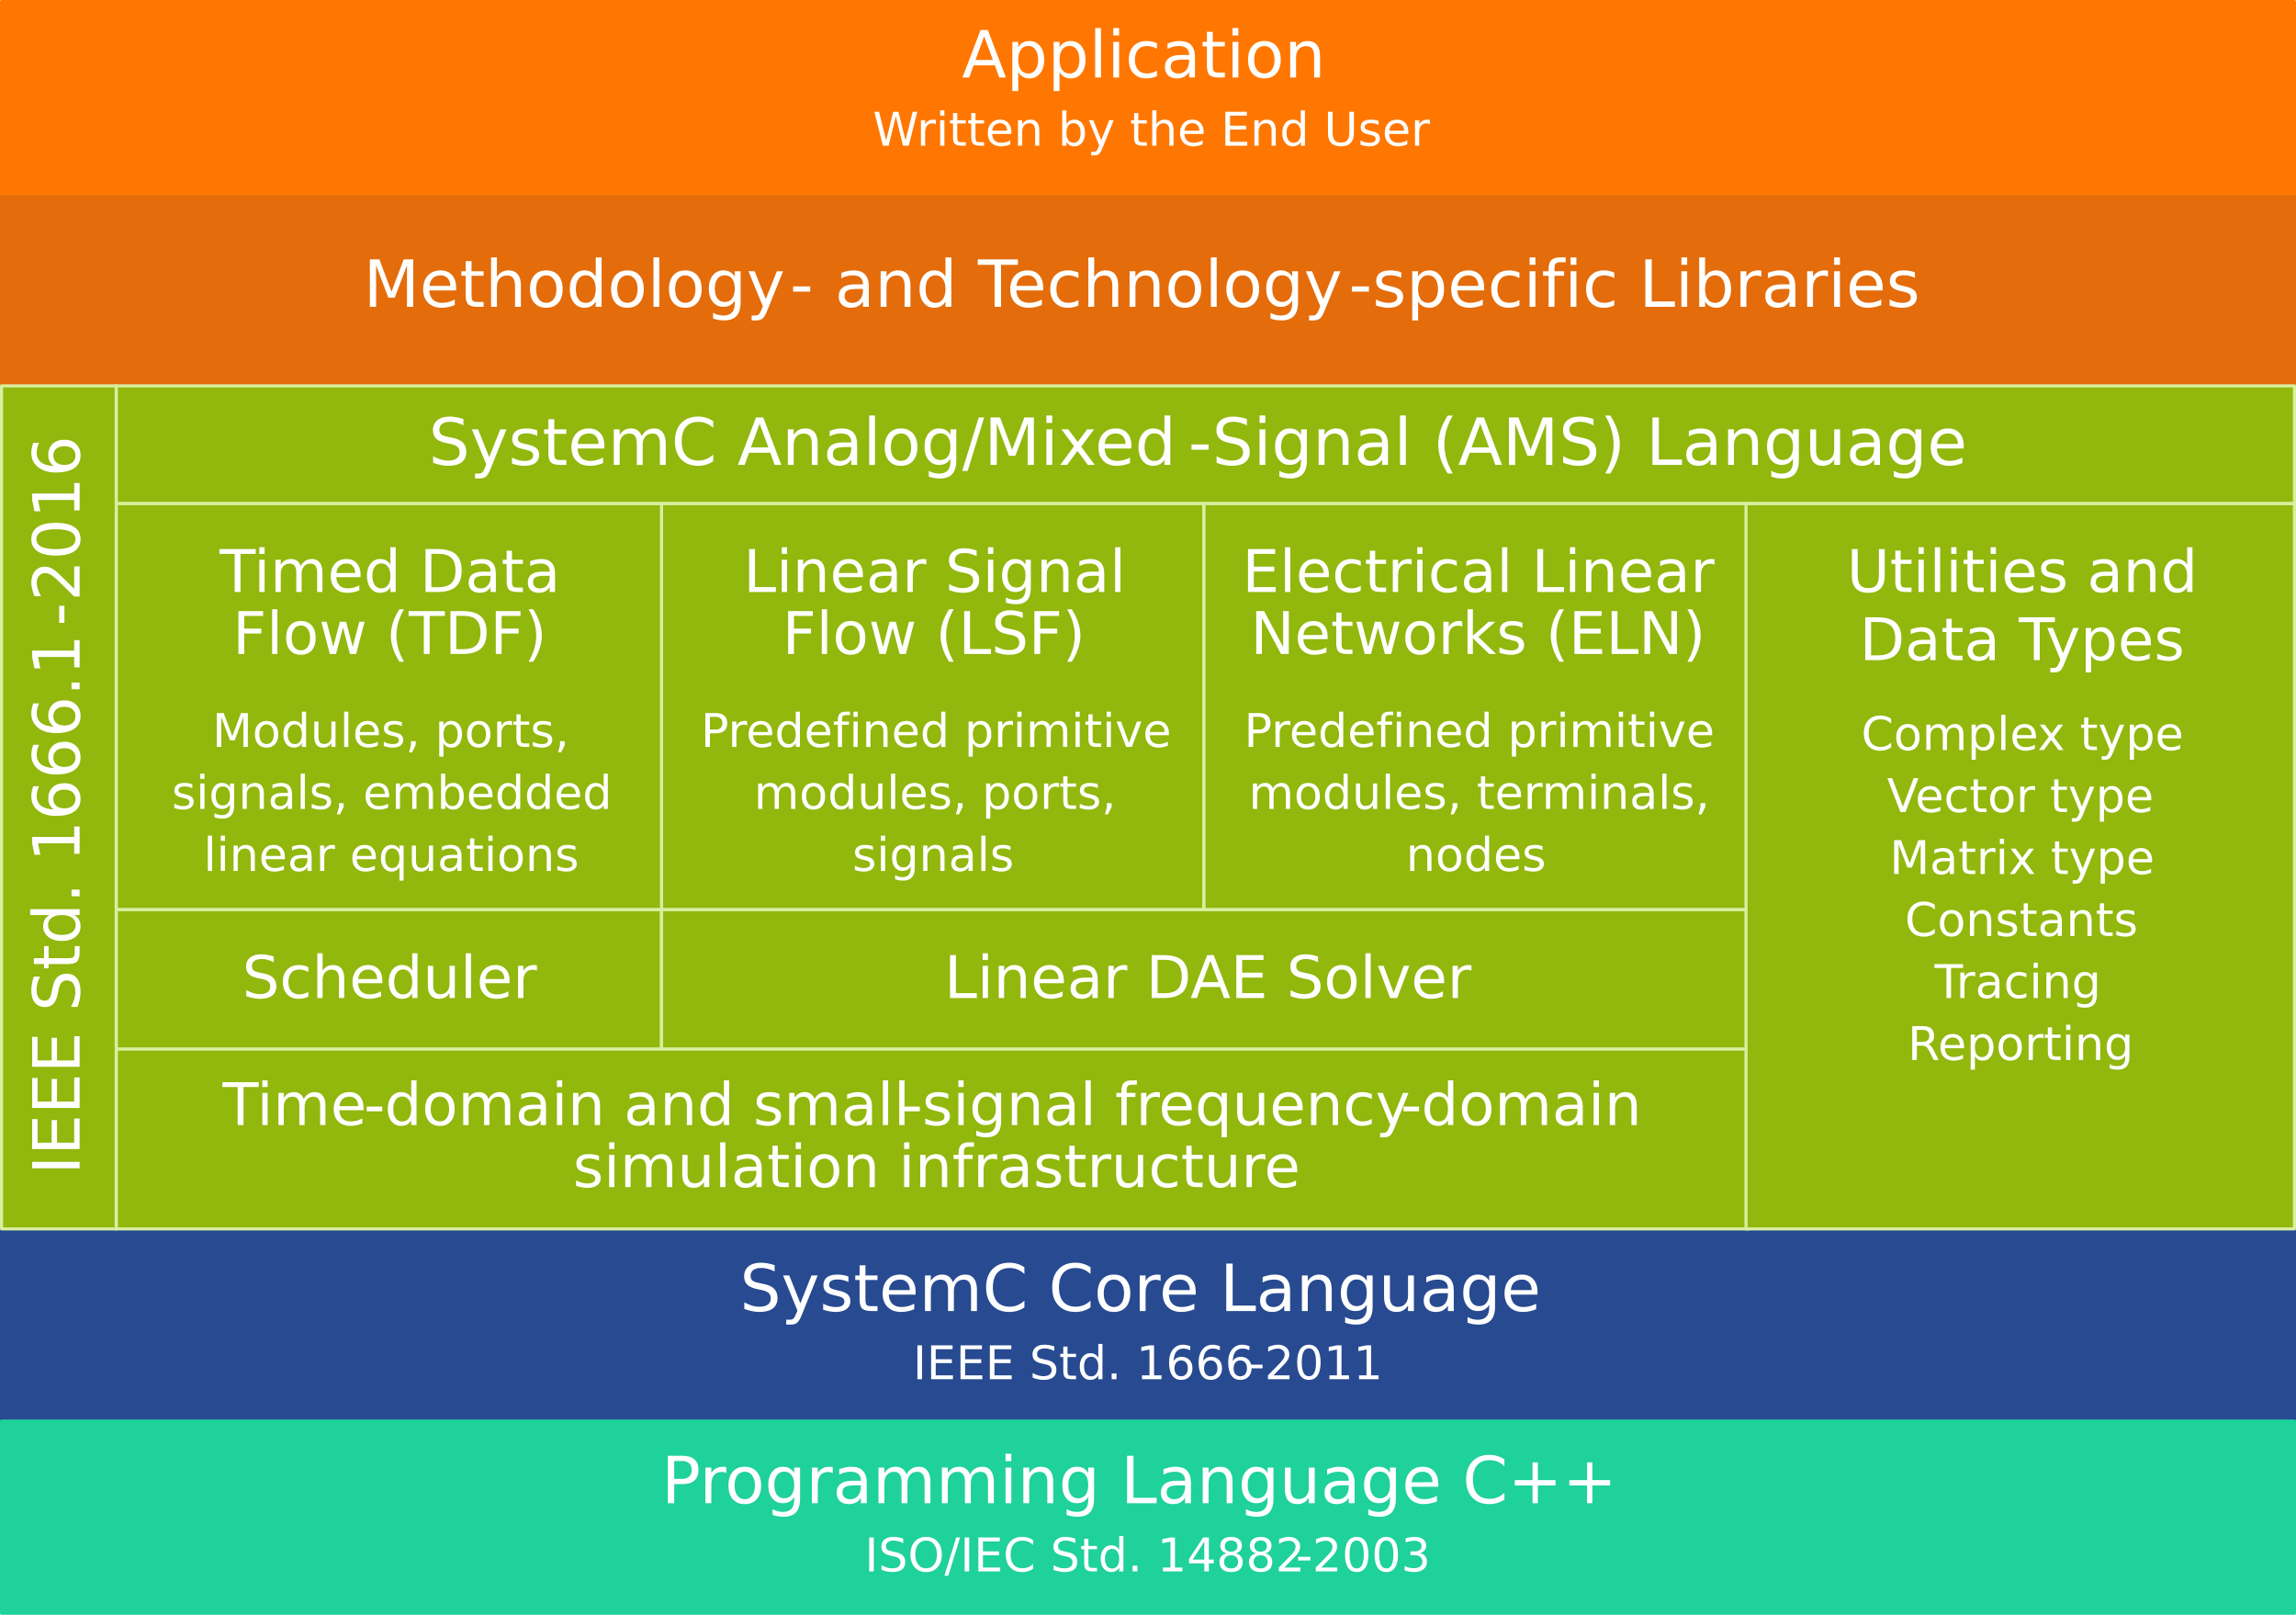
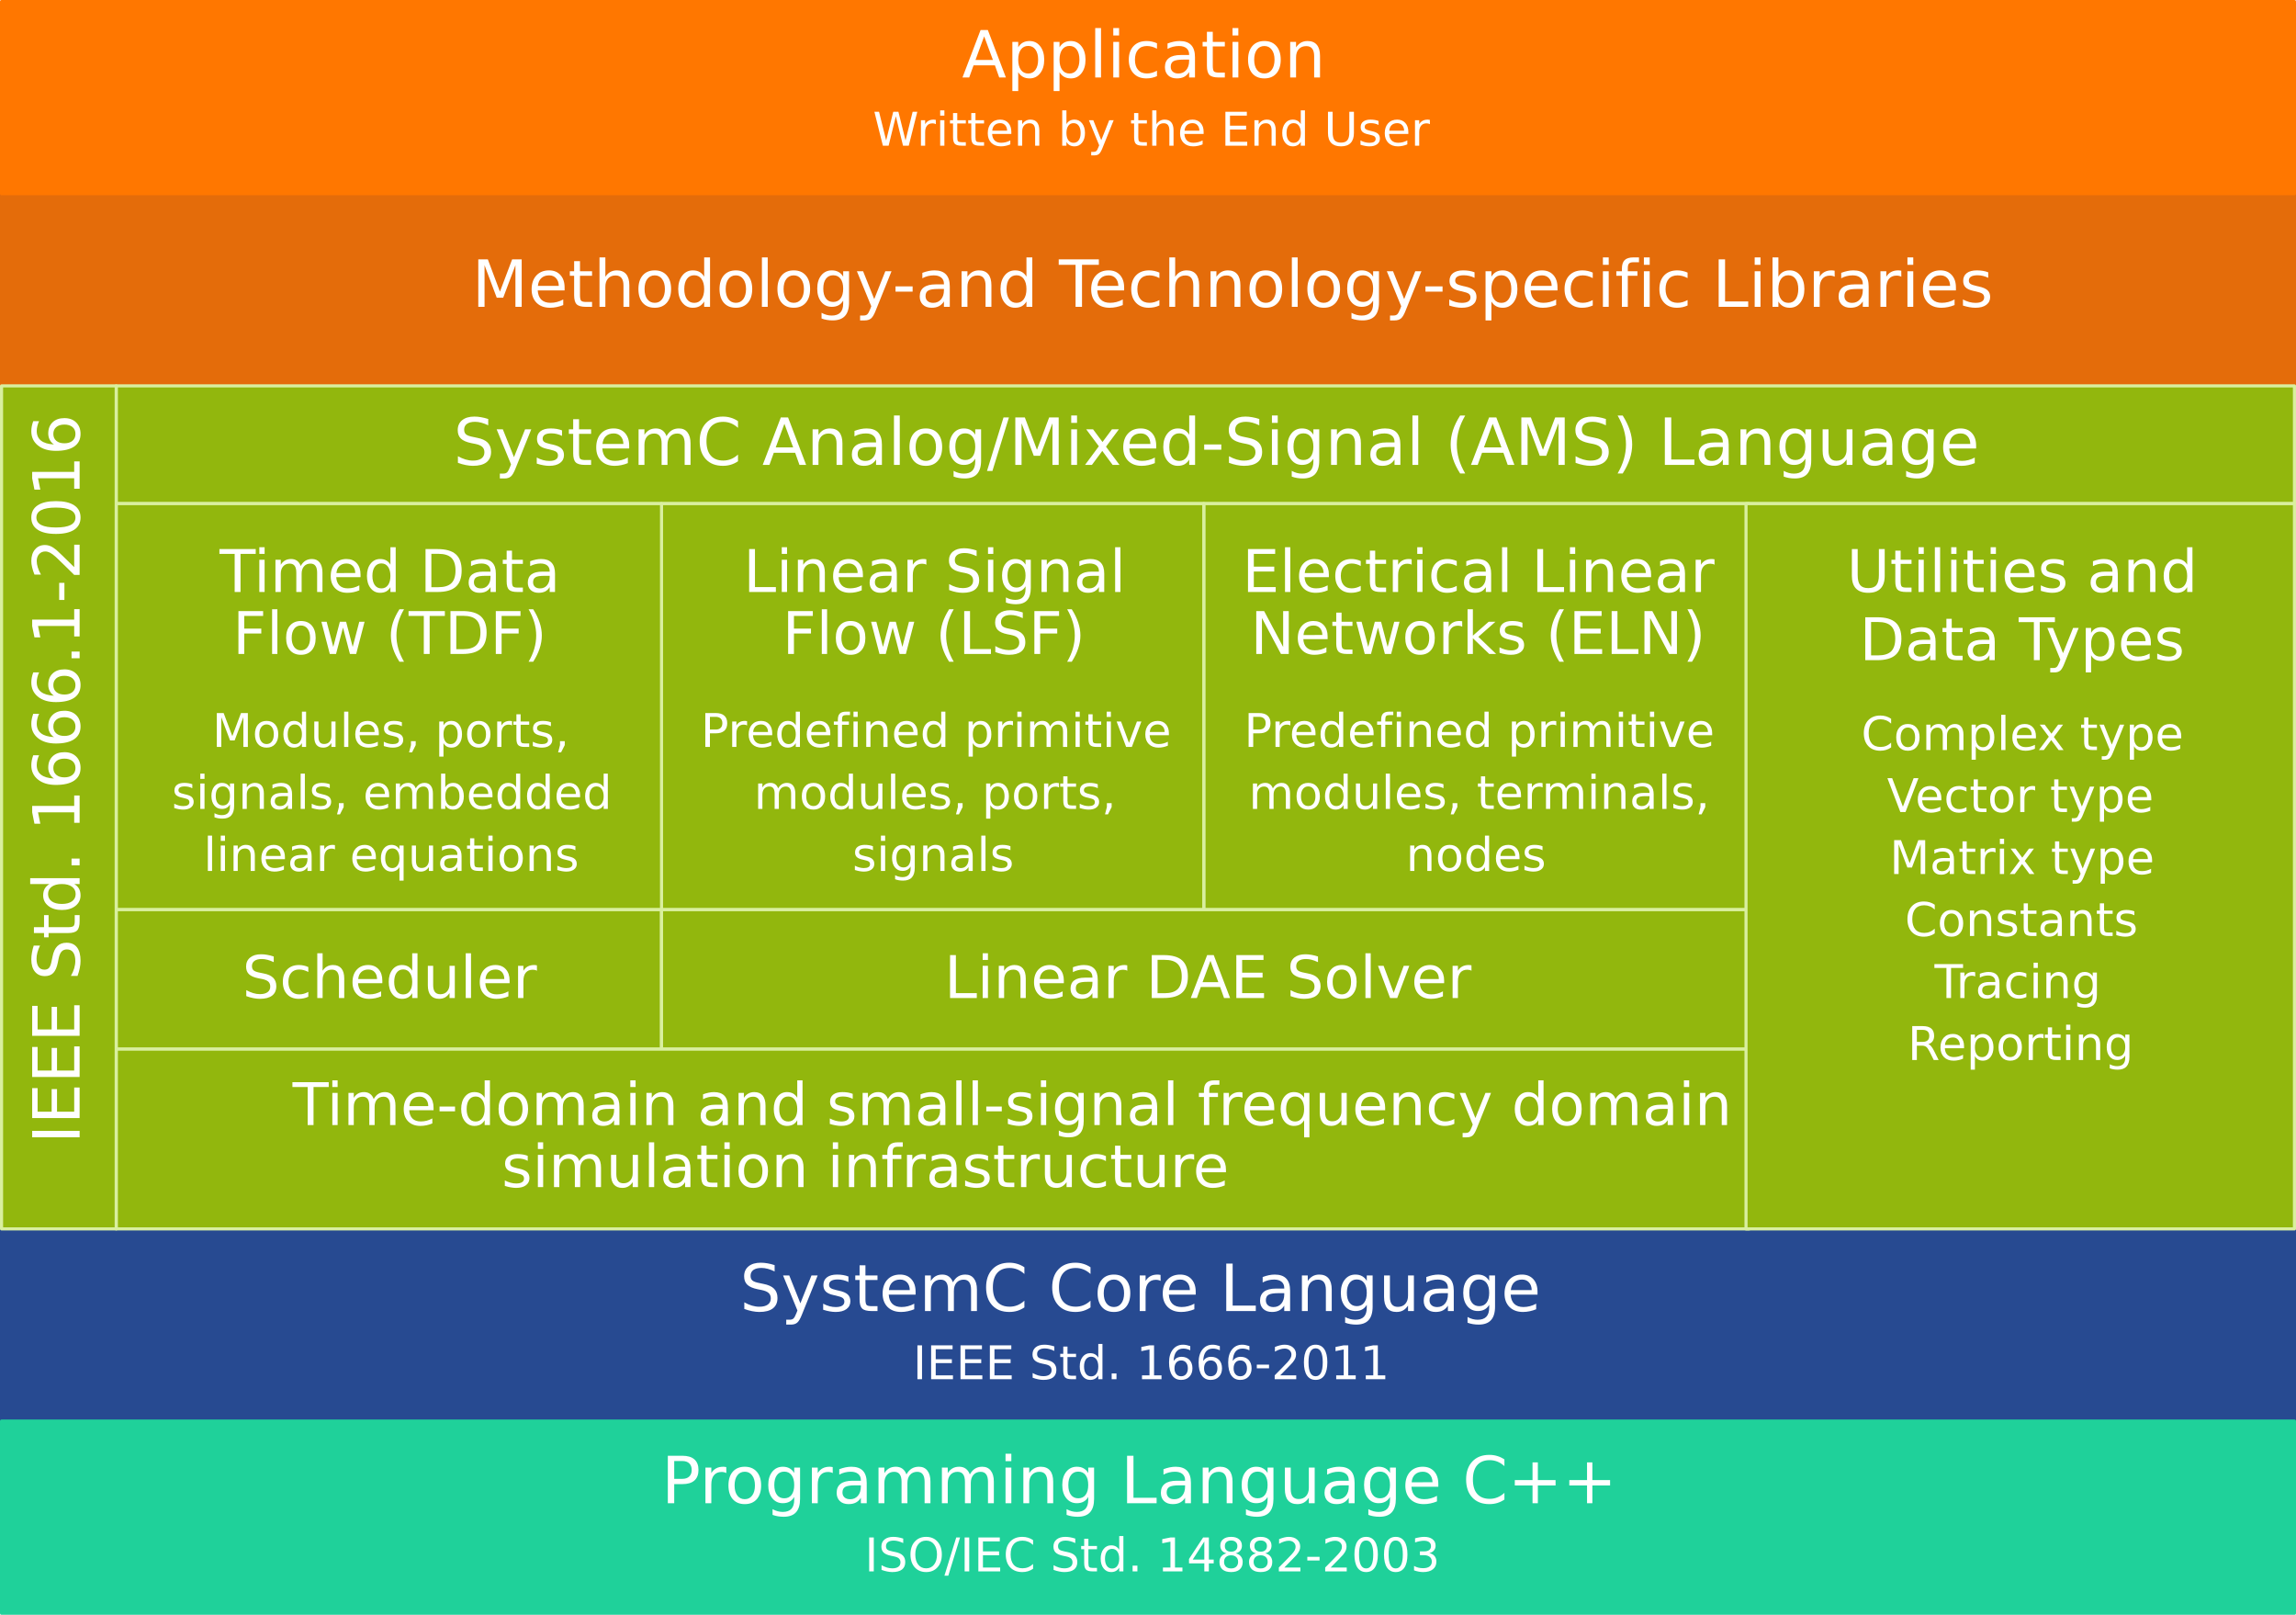
<svg xmlns="http://www.w3.org/2000/svg" width="741" height="521" overflow="hidden" version="1.1" id="svg145" style="overflow:hidden">
  <defs id="defs5">
    <clipPath id="clip0">
      <rect x="0" y="0" width="960" height="768" id="rect2" />
    </clipPath>
  </defs>
  <g clip-path="url(#clip0)" id="g143" transform="translate(-110,-135)">
    <rect x="110.5" y="197.5" width="740" height="77" stroke-miterlimit="10" id="rect9" style="fill:#e46c0a;stroke:#e46c0a;stroke-linejoin:round;stroke-miterlimit:10" />
-     <text font-weight="400" font-size="21" transform="translate(227.302,234)" id="text19" style="font-weight:400;font-size:21px;font-family:'DejaVu Sans', 'DejaVu Sans_MSFontService', sans-serif;fill:#ffffff">Methodology<tspan font-size="21" x="137.627" y="0" id="tspan11" style="font-size:21px">-</tspan>
-       <tspan font-size="21" x="152.127" y="0" id="tspan13" style="font-size:21px">and Technology</tspan>
-       <tspan font-size="21" x="317.96" y="0" id="tspan15" style="font-size:21px">-</tspan>
-       <tspan font-size="21" x="325.627" y="0" id="tspan17" style="font-size:21px">specific Libraries</tspan>
+     <text font-weight="400" font-size="21" transform="translate(227.302,234)" id="text19" style="font-weight:400;font-size:21px;font-family:'DejaVu Sans', 'DejaVu Sans_MSFontService', sans-serif;fill:#ffffff">
+       <tspan font-size="21" x="35" y="0" id="tspan11" style="font-size:21px">Methodology-and Technology-specific Libraries</tspan>
    </text>
    <rect x="147.5" y="259.5" width="703" height="38" stroke-miterlimit="10" id="rect21" style="fill:#92b70d;stroke:#d9ef9f;stroke-linejoin:round;stroke-miterlimit:10" />
-     <text font-weight="400" font-size="21" transform="translate(248.333,285)" id="text27" style="font-weight:400;font-size:21px;font-family:'DejaVu Sans', 'DejaVu Sans_MSFontService', sans-serif;fill:#ffffff">SystemC Analog/Mixed<tspan font-size="21" x="245.18" y="0" id="tspan23" style="font-size:21px">-</tspan>
-       <tspan font-size="21" x="252.847" y="0" id="tspan25" style="font-size:21px">Signal (AMS) Language</tspan>
+     <text font-weight="400" font-size="21" transform="translate(248.333,285)" id="text27" style="font-weight:400;font-size:21px;font-family:'DejaVu Sans', 'DejaVu Sans_MSFontService', sans-serif;fill:#ffffff">
+       <tspan font-size="21" x="8" y="0" id="tspan23" style="font-size:21px">SystemC Analog/Mixed-Signal (AMS) Language</tspan>
    </text>
    <rect x="498.5" y="297.5" width="176" height="131" stroke-miterlimit="10" id="rect29" style="fill:#92b70d;stroke:#d9ef9f;stroke-linejoin:round;stroke-miterlimit:10" />
    <text font-weight="400" font-size="19" transform="translate(510.917,326)" id="text39" style="font-weight:400;font-size:19px;font-family:'DejaVu Sans', 'DejaVu Sans_MSFontService', sans-serif;fill:#ffffff">Electrical Linear <tspan font-size="19" x="2.667" y="20" id="tspan31" style="font-size:19px">Networks (ELN)</tspan>
      <tspan font-size="15" x="0.587" y="50" id="tspan33" style="font-size:15px">Predefined primitive</tspan>
      <tspan font-size="15" x="2.087" y="70" id="tspan35" style="font-size:15px">modules, terminals,</tspan>
      <tspan font-size="15" x="52.833" y="90" id="tspan37" style="font-size:15px">nodes</tspan>
    </text>
    <rect x="110.5" y="135.5" width="740" height="62" stroke-miterlimit="10" id="rect41" style="fill:#ff7700;stroke:#ff7700;stroke-linejoin:round;stroke-miterlimit:10" />
    <text font-weight="400" font-size="21" transform="translate(420.452,160)" id="text45" style="font-weight:400;font-size:21px;font-family:'DejaVu Sans', 'DejaVu Sans_MSFontService', sans-serif;fill:#ffffff">Application<tspan font-size="15" x="-28.753" y="22" id="tspan43" style="font-size:15px">Written by the End User</tspan>
    </text>
    <rect x="110.5" y="531.5" width="740" height="62" stroke-miterlimit="10" id="rect47" style="fill:#274a91;stroke:#274a91;stroke-linejoin:round;stroke-miterlimit:10" />
-     <text font-weight="400" font-size="21" transform="translate(348.765,558)" id="text55" style="font-weight:400;font-size:21px;font-family:'DejaVu Sans', 'DejaVu Sans_MSFontService', sans-serif;fill:#ffffff">SystemC Core Language<tspan font-size="15" x="55.853" y="22" id="tspan49" style="font-size:15px">IEEE Std. 1666</tspan>
-       <tspan font-size="15" x="164.02" y="22" id="tspan51" style="font-size:15px">-</tspan>
-       <tspan font-size="15" x="169.353" y="22" id="tspan53" style="font-size:15px">2011</tspan>
+     <text font-weight="400" font-size="21" transform="translate(348.765,558)" id="text55" style="font-weight:400;font-size:21px;font-family:'DejaVu Sans', 'DejaVu Sans_MSFontService', sans-serif;fill:#ffffff">SystemC Core Language<tspan font-size="15" x="55.853" y="22" id="tspan49" style="font-size:15px">IEEE Std. 1666-2011</tspan>
    </text>
    <rect x="323.5" y="297.5" width="175" height="131" stroke-miterlimit="10" id="rect57" style="fill:#92b70d;stroke:#d9ef9f;stroke-linejoin:round;stroke-miterlimit:10" />
    <text font-weight="400" font-size="19" transform="translate(349.919,326)" id="text67" style="font-weight:400;font-size:19px;font-family:'DejaVu Sans', 'DejaVu Sans_MSFontService', sans-serif;fill:#ffffff">Linear Signal<tspan font-size="19" x="12.58" y="20" id="tspan59" style="font-size:19px">Flow (LSF)</tspan>
      <tspan font-size="15" x="-13.753" y="50" id="tspan61" style="font-size:15px">Predefined primitive</tspan>
      <tspan font-size="15" x="3.413" y="70" id="tspan63" style="font-size:15px">modules, ports,</tspan>
      <tspan font-size="15" x="35.167" y="90" id="tspan65" style="font-size:15px">signals</tspan>
    </text>
    <rect x="147.5" y="297.5" width="176" height="131" stroke-miterlimit="10" id="rect69" style="fill:#92b70d;stroke:#d9ef9f;stroke-linejoin:round;stroke-miterlimit:10" />
    <text font-weight="400" font-size="19" transform="translate(180.876,326)" id="text79" style="font-weight:400;font-size:19px;font-family:'DejaVu Sans', 'DejaVu Sans_MSFontService', sans-serif;fill:#ffffff">Timed Data<tspan font-size="19" x="4.213" y="20" id="tspan71" style="font-size:19px">Flow (TDF)</tspan>
      <tspan font-size="15" x="-2.367" y="50" id="tspan73" style="font-size:15px">Modules, ports,</tspan>
      <tspan font-size="15" x="-15.453" y="70" id="tspan75" style="font-size:15px">signals, embedded</tspan>
      <tspan font-size="15" x="-5.2" y="90" id="tspan77" style="font-size:15px">linear equations</tspan>
    </text>
    <rect x="147.5" y="428.5" width="176" height="45" stroke-miterlimit="10" id="rect81" style="fill:#92b70d;stroke:#d9ef9f;stroke-linejoin:round;stroke-miterlimit:10" />
    <text font-weight="400" font-size="19" transform="translate(188.173,457)" id="text83" style="font-weight:400;font-size:19px;font-family:'DejaVu Sans', 'DejaVu Sans_MSFontService', sans-serif;fill:#ffffff">Scheduler</text>
    <rect x="323.5" y="428.5" width="351" height="45" stroke-miterlimit="10" id="rect85" style="fill:#92b70d;stroke:#d9ef9f;stroke-linejoin:round;stroke-miterlimit:10" />
    <text font-weight="400" font-size="19" transform="translate(414.761,457)" id="text87" style="font-weight:400;font-size:19px;font-family:'DejaVu Sans', 'DejaVu Sans_MSFontService', sans-serif;fill:#ffffff">Linear DAE Solver</text>
    <rect x="147.5" y="473.5" width="527" height="58" stroke-miterlimit="10" id="rect89" style="fill:#92b70d;stroke:#d9ef9f;stroke-linejoin:round;stroke-miterlimit:10" />
-     <text font-weight="400" font-size="19" transform="translate(181.842,498)" id="text105" style="font-weight:400;font-size:19px;font-family:'DejaVu Sans', 'DejaVu Sans_MSFontService', sans-serif;fill:#ffffff">Time<tspan font-size="19" x="45.593" y="0" id="tspan91" style="font-size:19px">-</tspan>
-       <tspan font-size="19" x="52.26" y="0" id="tspan93" style="font-size:19px">domain and small</tspan>
-       <tspan font-size="19" x="219.093" y="0" id="tspan95" style="font-size:19px">-</tspan>
-       <tspan font-size="19" x="225.76" y="0" id="tspan97" style="font-size:19px">signal frequency</tspan>
-       <tspan font-size="19" x="380.187" y="0" id="tspan99" style="font-size:19px">-</tspan>
-       <tspan font-size="19" x="386.853" y="0" id="tspan101" style="font-size:19px">domain</tspan>
-       <tspan font-size="19" x="113.053" y="20" id="tspan103" style="font-size:19px">simulation infrastructure</tspan>
+     <text font-weight="400" font-size="19" transform="translate(181.842,498)" id="text105" style="font-weight:400;font-size:19px;font-family:'DejaVu Sans', 'DejaVu Sans_MSFontService', sans-serif;fill:#ffffff">
+       <tspan font-size="19" x="22.593" y="0" id="tspan91" style="font-size:19px">Time-domain and small-signal frequency domain</tspan>
+       <tspan font-size="19" x="90.053" y="20" id="tspan103" style="font-size:19px">simulation infrastructure</tspan>
    </text>
    <rect x="673.5" y="297.5" width="177" height="234" stroke-miterlimit="10" id="rect107" style="fill:#92b70d;stroke:#d9ef9f;stroke-linejoin:round;stroke-miterlimit:10" />
    <text font-weight="400" font-size="19" transform="translate(706.01,326)" id="text123" style="font-weight:400;font-size:19px;font-family:'DejaVu Sans', 'DejaVu Sans_MSFontService', sans-serif;fill:#ffffff">Utilities and <tspan font-size="19" x="4.12" y="22" id="tspan109" style="font-size:19px">Data Types</tspan>
      <tspan font-size="15" x="4.667" y="51" id="tspan111" style="font-size:15px">Complex type</tspan>
      <tspan font-size="15" x="13" y="71" id="tspan113" style="font-size:15px">Vector type</tspan>
      <tspan font-size="15" x="13.833" y="91" id="tspan115" style="font-size:15px">Matrix type</tspan>
      <tspan font-size="15" x="18.747" y="111" id="tspan117" style="font-size:15px">Constants</tspan>
      <tspan font-size="15" x="28.333" y="131" id="tspan119" style="font-size:15px">Tracing</tspan>
      <tspan font-size="15" x="19.667" y="151" id="tspan121" style="font-size:15px">Reporting</tspan>
    </text>
    <rect x="110.5" y="259.5" width="37" height="272" stroke-miterlimit="10" id="rect125" style="fill:#92b70d;stroke:#d9ef9f;stroke-linejoin:round;stroke-miterlimit:10" />
-     <text font-weight="400" font-size="21" transform="rotate(-90,324.8485,189.1515)" id="text131" style="font-weight:400;font-size:21px;font-family:'DejaVu Sans', 'DejaVu Sans_MSFontService', sans-serif;fill:#ffffff">IEEE Std. 1666.1<tspan font-size="21" x="177" y="3.25144e-014" id="tspan127" style="font-size:21px">-</tspan>
-       <tspan font-size="21" x="185" y="3.39839e-014" id="tspan129" style="font-size:21px">2016</tspan>
+     <text font-weight="400" font-size="21" transform="rotate(-90,324.8485,189.1515)" id="text131" style="font-weight:400;font-size:21px;font-family:'DejaVu Sans', 'DejaVu Sans_MSFontService', sans-serif;fill:#ffffff">
+       <tspan font-size="21" x="10" y="0" id="tspan127" style="font-size:21px">IEEE Std. 1666.1-2016</tspan>
    </text>
    <rect x="110.5" y="593.5" width="740" height="62" stroke-miterlimit="10" id="rect133" style="fill:#1fd19a;stroke:#1fd19a;stroke-linejoin:round;stroke-miterlimit:10" />
-     <text font-weight="400" font-size="21" transform="translate(323.471,620)" id="text141" style="font-weight:400;font-size:21px;font-family:'DejaVu Sans', 'DejaVu Sans_MSFontService', sans-serif;fill:#ffffff">Programming Language C++<tspan font-size="15" x="65.58" y="22" id="tspan135" style="font-size:15px">ISO/IEC Std. 14882</tspan>
-       <tspan font-size="15" x="204.747" y="22" id="tspan137" style="font-size:15px">-</tspan>
-       <tspan font-size="15" x="210.08" y="22" id="tspan139" style="font-size:15px">2003</tspan>
+     <text font-weight="400" font-size="21" transform="translate(323.471,620)" id="text141" style="font-weight:400;font-size:21px;font-family:'DejaVu Sans', 'DejaVu Sans_MSFontService', sans-serif;fill:#ffffff">Programming Language C++<tspan font-size="15" x="65.58" y="22" id="tspan135" style="font-size:15px">ISO/IEC Std. 14882-2003</tspan>
    </text>
  </g>
</svg>
